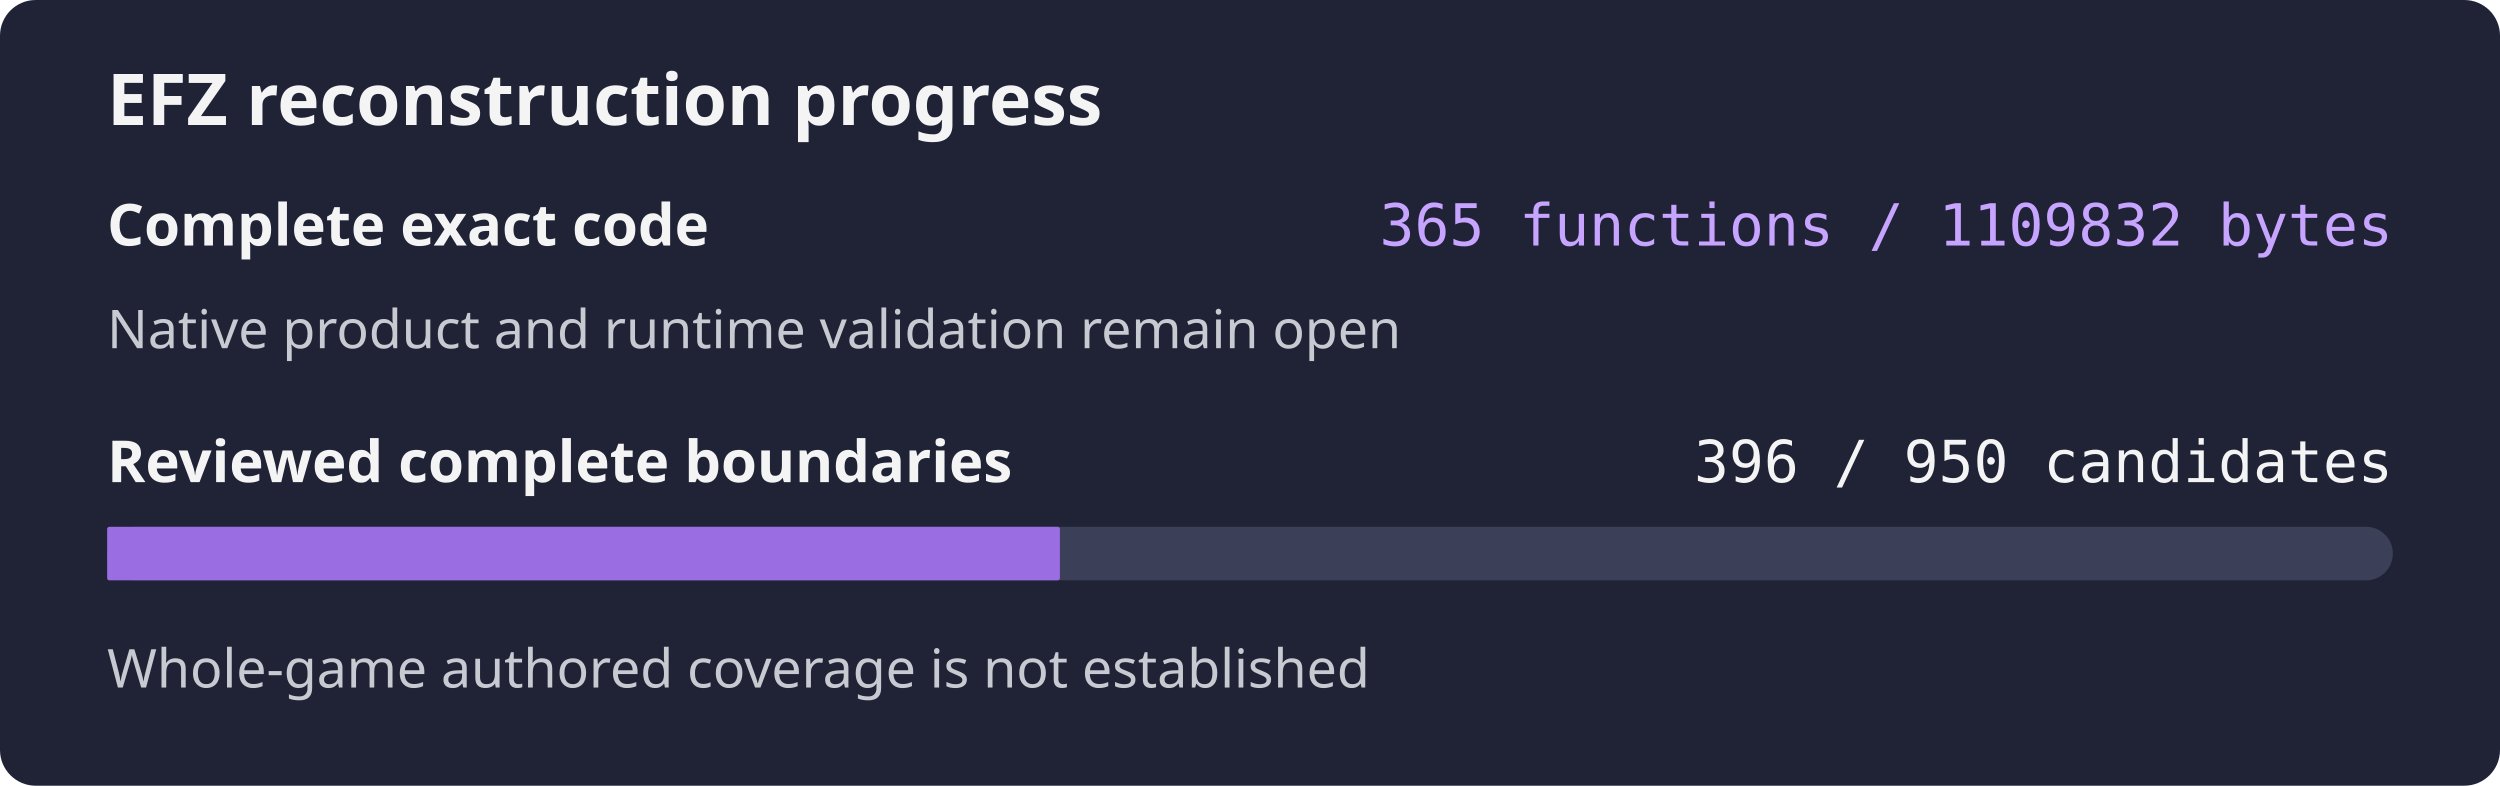
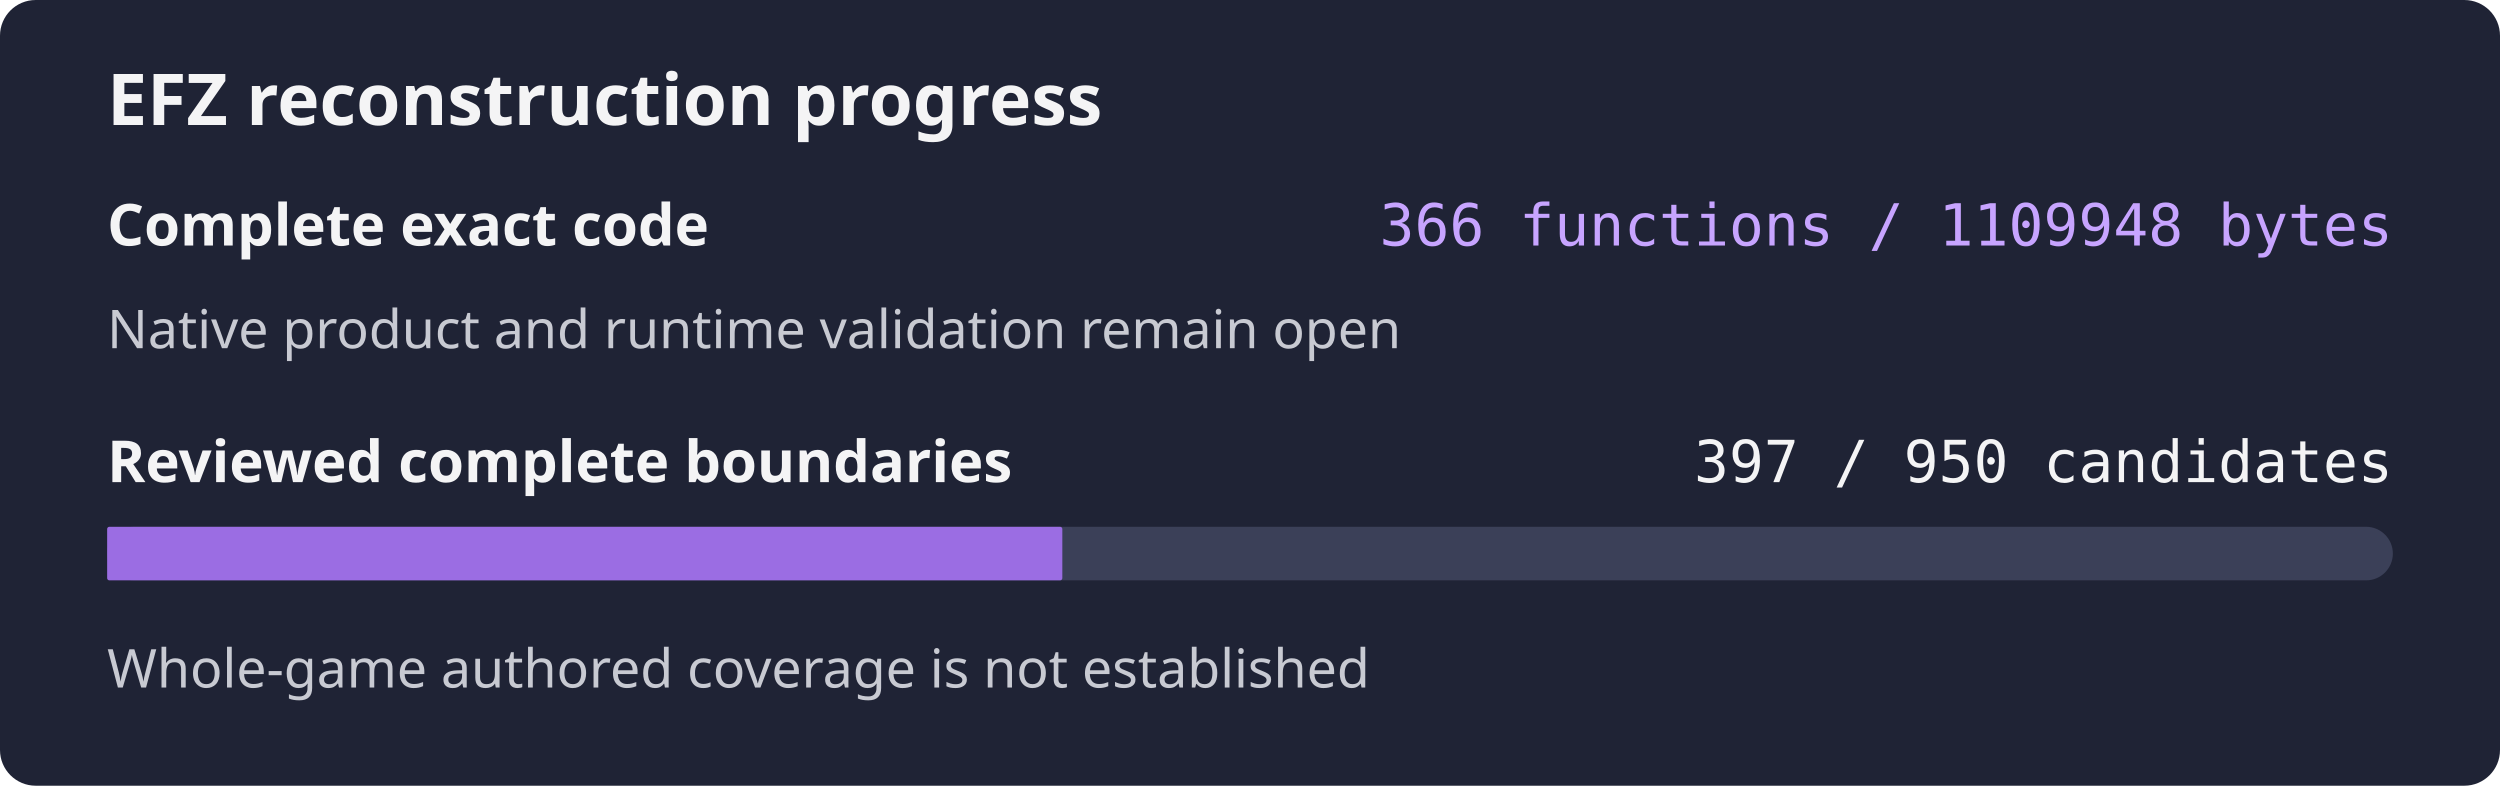
- <svg xmlns="http://www.w3.org/2000/svg" width="560" height="176" role="img" aria-label="EFZ reconstruction: 365 exact functions, 1109832 exact bytes; 396 reviewed boundaries out of 950 candidates">
+ <svg xmlns="http://www.w3.org/2000/svg" width="560" height="176" role="img" aria-label="EFZ reconstruction: 366 exact functions, 1109948 exact bytes; 397 reviewed boundaries out of 950 candidates">
  <rect width="560" height="176" rx="8" fill="#1f2335" />
  <text x="24" y="28" fill="#f4f4f5" font-family="sans-serif" font-size="16" font-weight="600">EFZ reconstruction progress</text>
  <text x="24" y="55" fill="#f4f4f5" font-family="sans-serif" font-size="13" font-weight="600">Complete exact code</text>
-   <text x="536" y="55" fill="#c7a4ff" text-anchor="end" font-family="monospace" font-size="13">365 functions / 1109832 bytes</text>
+   <text x="536" y="55" fill="#c7a4ff" text-anchor="end" font-family="monospace" font-size="13">366 functions / 1109948 bytes</text>
  <text x="24" y="78" fill="#c8cad2" font-family="sans-serif" font-size="12">Native product and runtime validation remain open</text>
  <text x="24" y="108" fill="#f4f4f5" font-family="sans-serif" font-size="13" font-weight="600">Reviewed complete boundaries</text>
-   <text x="536" y="108" fill="#f4f4f5" text-anchor="end" font-family="monospace" font-size="13">396 / 950 candidates</text>
+   <text x="536" y="108" fill="#f4f4f5" text-anchor="end" font-family="monospace" font-size="13">397 / 950 candidates</text>
  <rect x="24" y="118" width="512" height="12" rx="6" fill="#3b4058" />
-   <rect x="24" y="118" width="213.42" height="12" rx="0.5" fill="#9b6de3" />
+   <rect x="24" y="118" width="213.96" height="12" rx="0.5" fill="#9b6de3" />
  <text x="24" y="154" fill="#c8cad2" font-family="sans-serif" font-size="12">Whole-game authored coverage is not established</text>
</svg>
